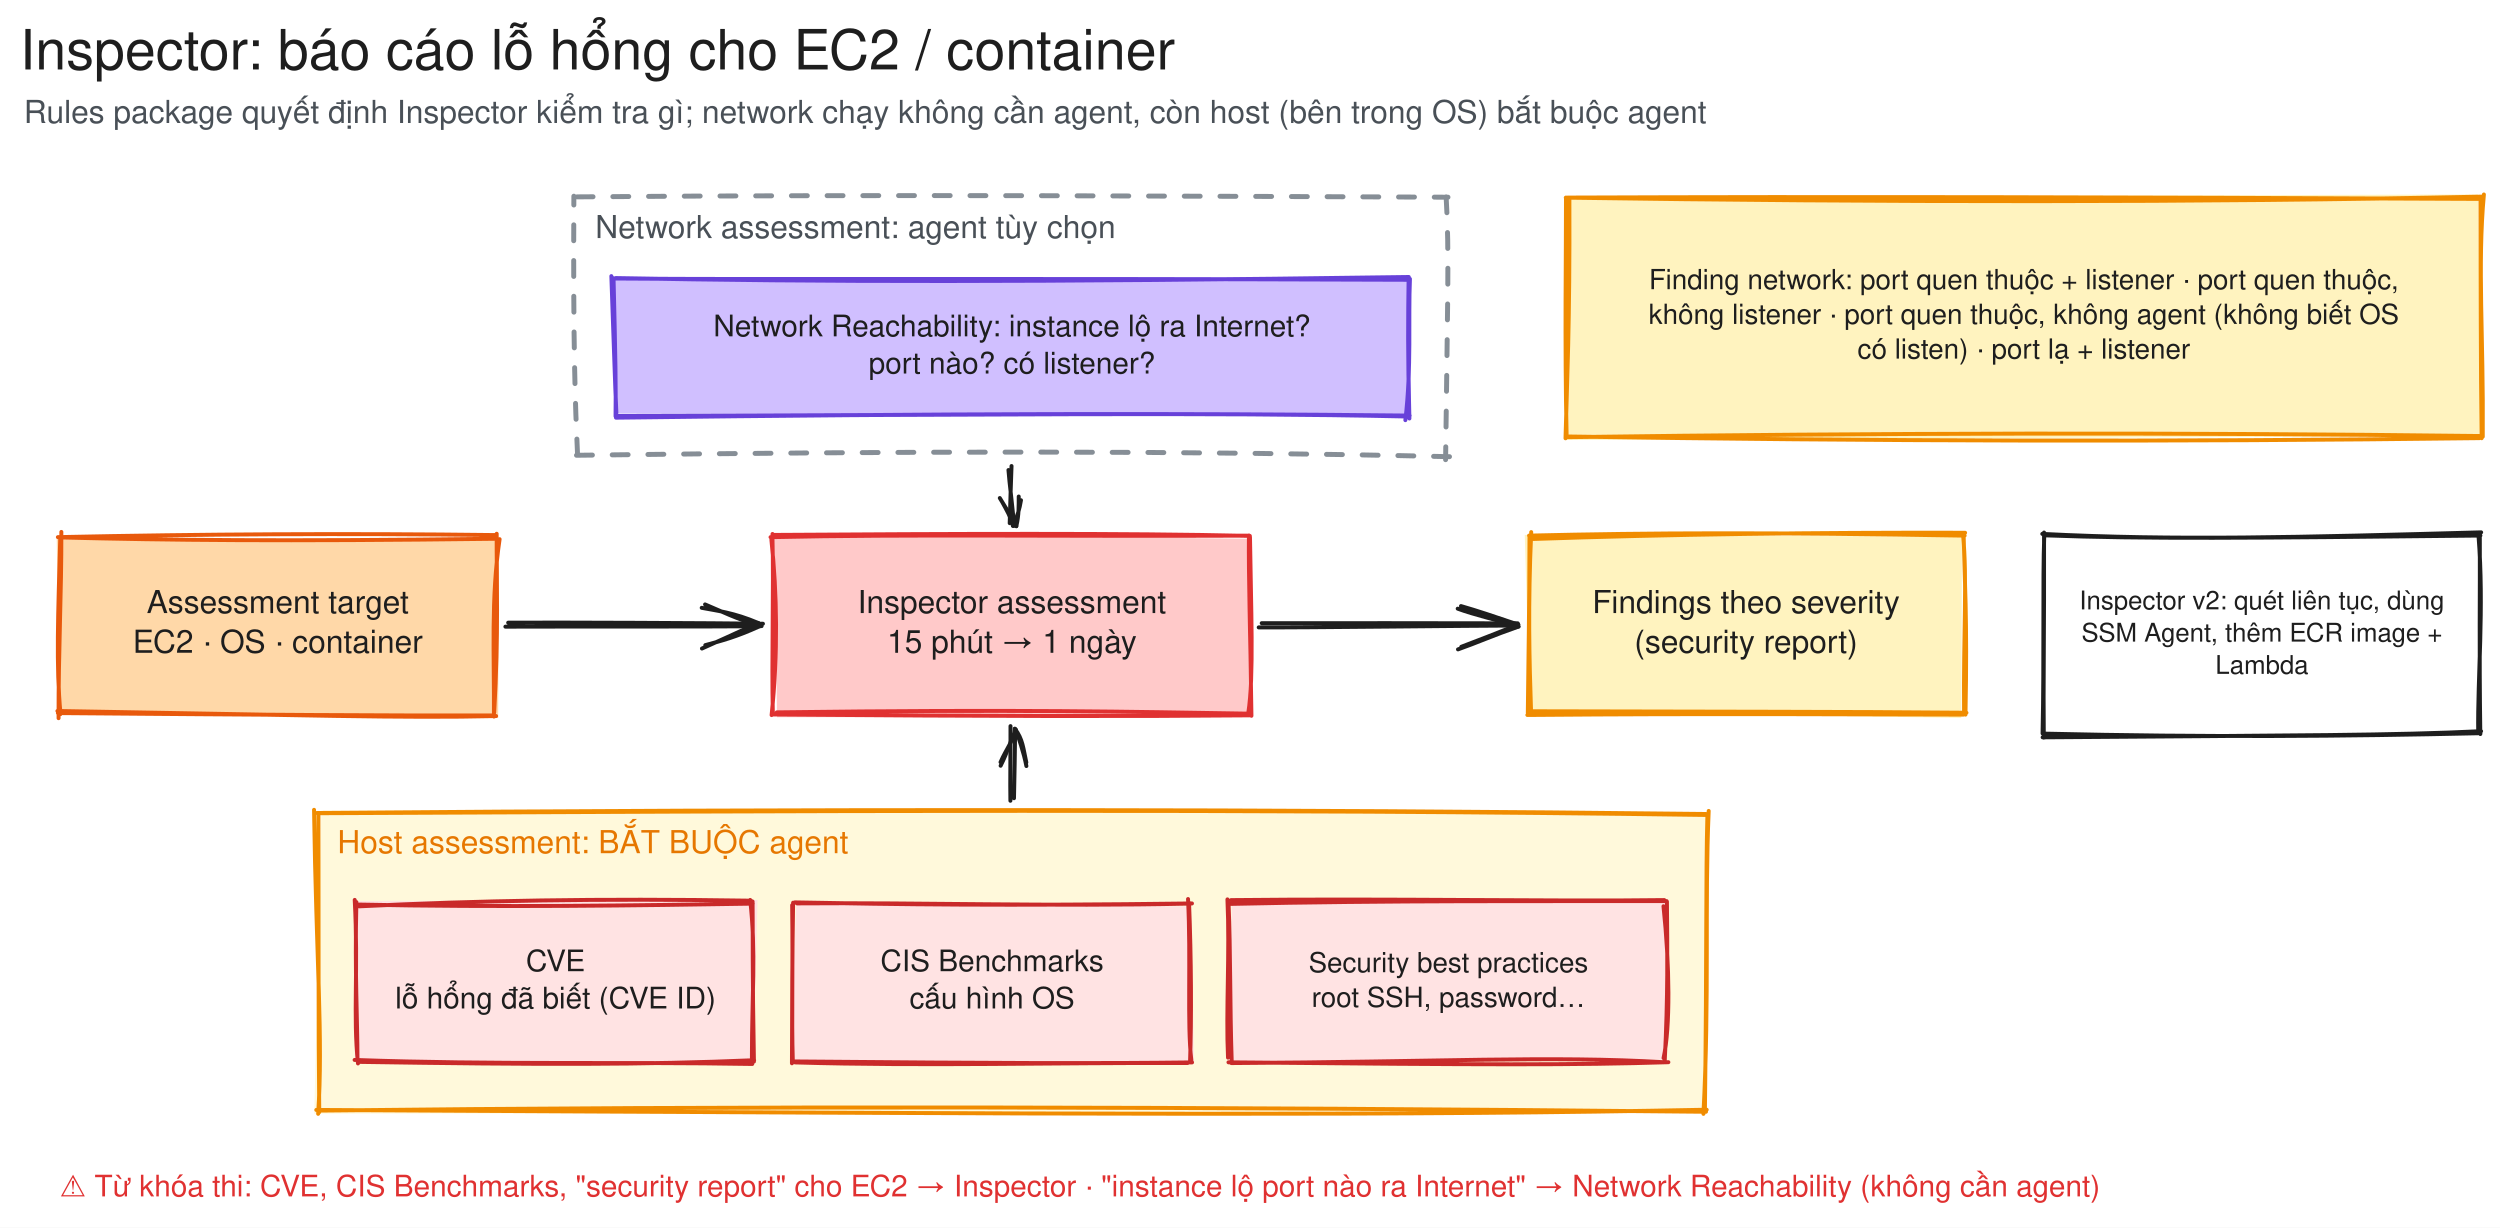
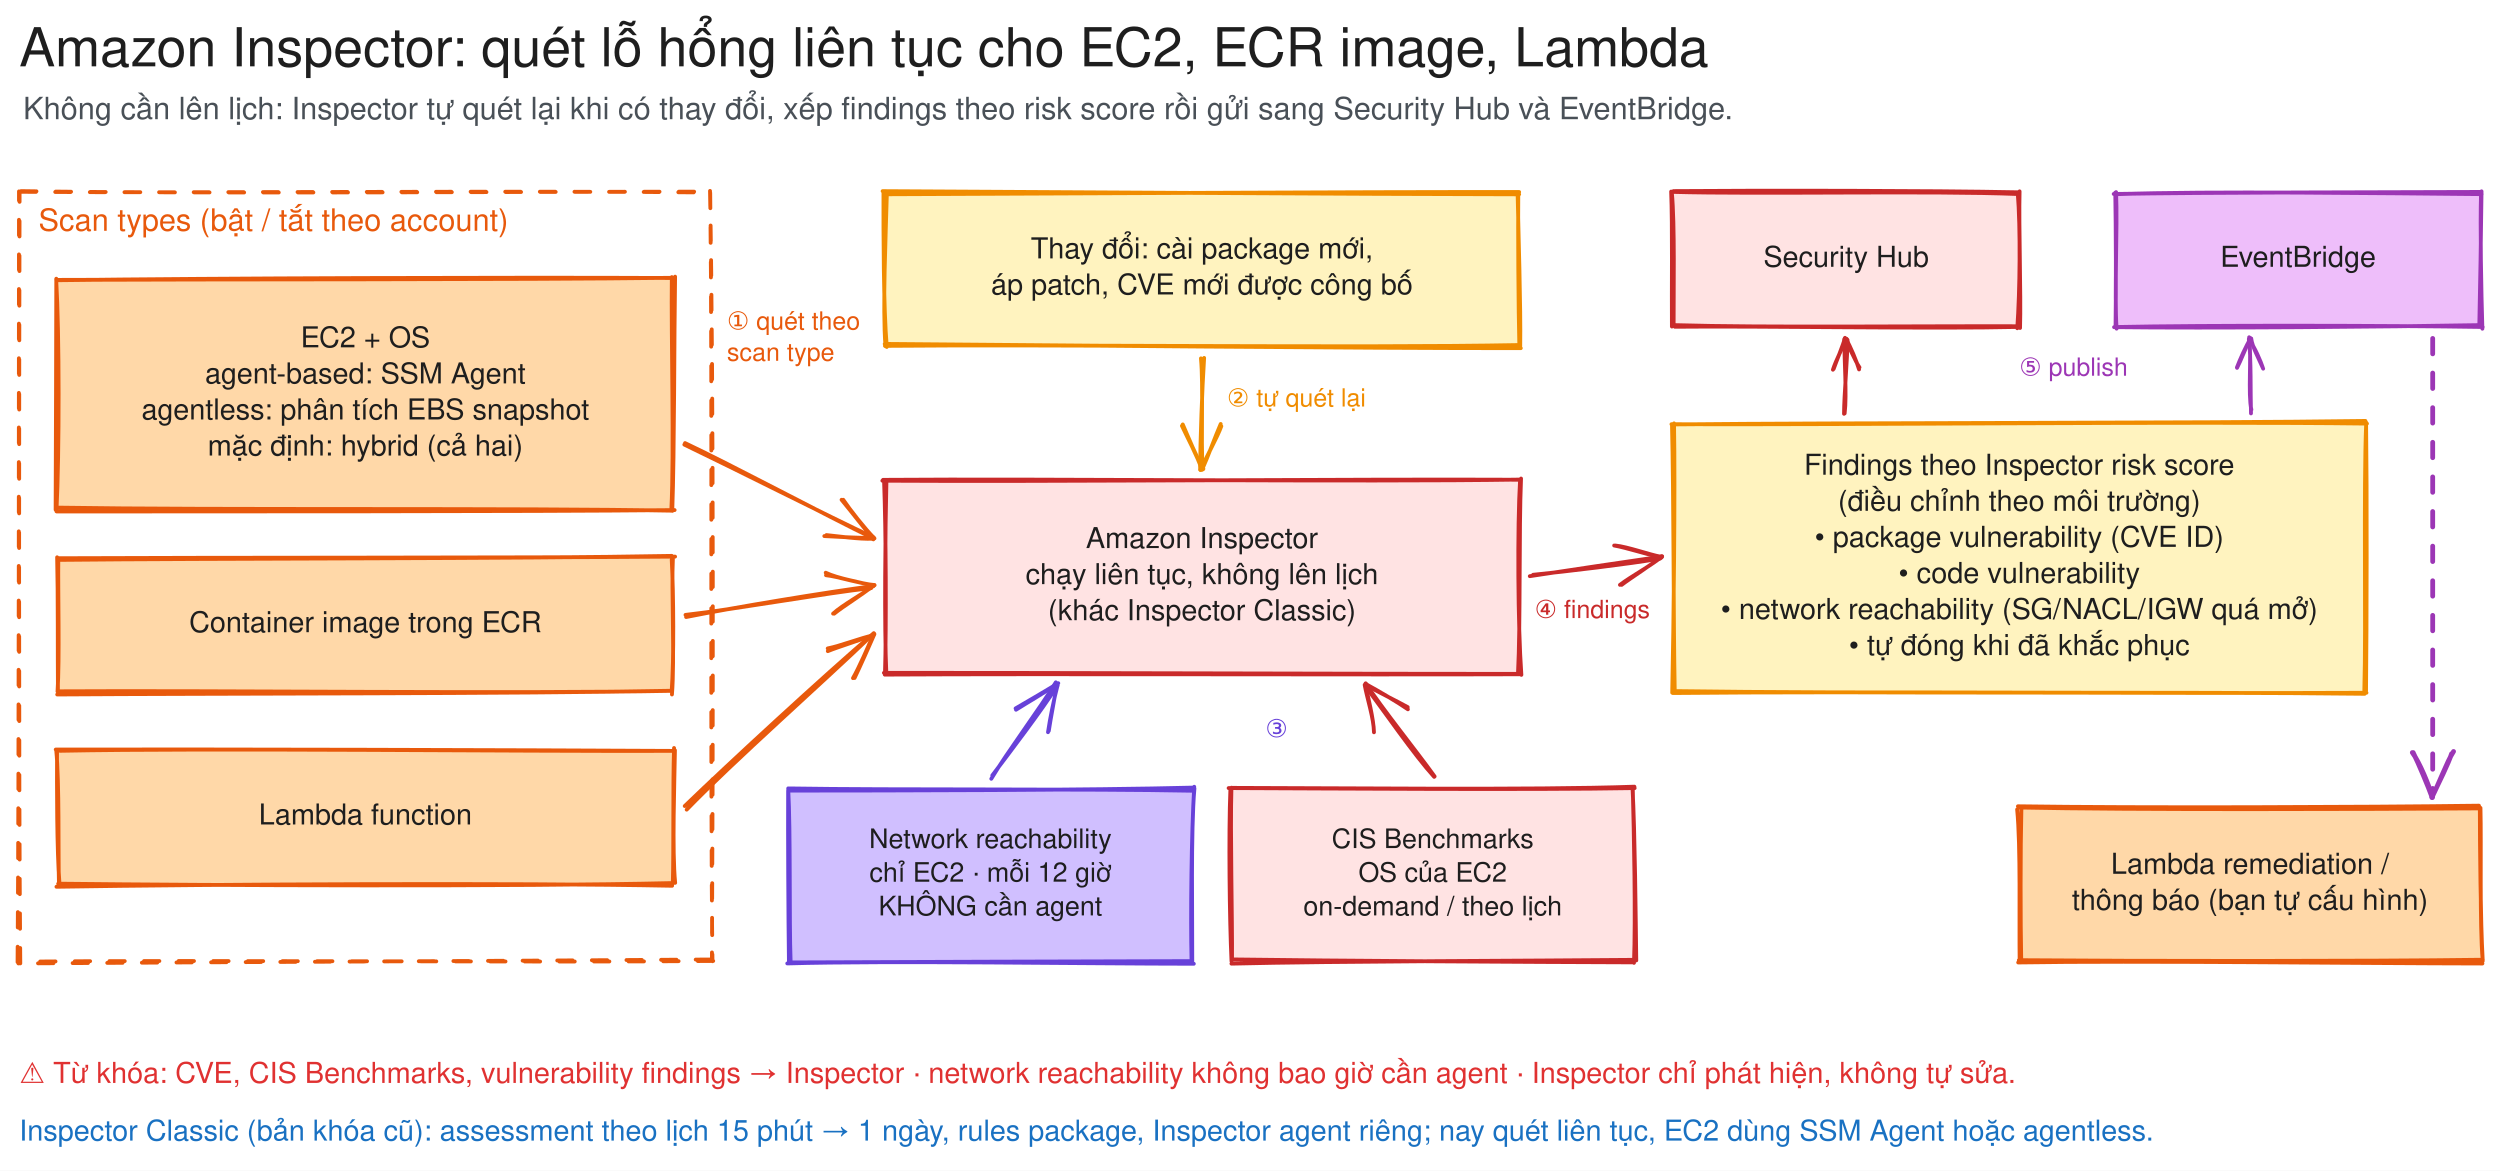
- <svg xmlns="http://www.w3.org/2000/svg" version="1.1" viewBox="0 0 1260 618.75" width="1260" height="618.75">
+ <svg xmlns="http://www.w3.org/2000/svg" version="1.1" viewBox="0 0 1300 608.75" width="1300" height="608.75">
  <defs>
    <style>
      @font-face {
        font-family: "Virgil";
        src: url("https://excalidraw.com/Virgil.woff2");
      }
      @font-face {
        font-family: "Cascadia";
        src: url("https://excalidraw.com/Cascadia.woff2");
      }
    </style>
  </defs>
-   <rect x="0" y="0" width="1260" height="618.75" fill="#ffffff" />
-   <g transform="translate(10 10) rotate(0 305.06 17.5)">
-     <text x="0" y="25" font-family="Helvetica, Segoe UI Emoji" font-size="28px" fill="#1e1e1e" text-anchor="start" style="white-space: pre;" direction="ltr">Inspector: báo cáo lỗ hổng cho EC2 / container</text>
-   </g>
-   <g transform="translate(12 48) rotate(0 443.04 10)">
-     <text x="0" y="14" font-family="Helvetica, Segoe UI Emoji" font-size="16px" fill="#495057" text-anchor="start" style="white-space: pre;" direction="ltr">Rules package quyết định Inspector kiểm tra gì; network chạy không cần agent, còn host (bên trong OS) bắt buộc agent</text>
-   </g>
-   <g stroke-linecap="round" transform="translate(290 100) rotate(0 220 65)">
-     <path d="M0.88 -0.78 C161.93 -2.12, 323.59 -1.04, 439.77 -0.61 M438.85 -0.78 C440.52 26.84, 439.48 55.42, 438.58 131.67 M440.54 130.17 C304.76 127.05, 169.83 127.36, 0.04 129.46 M1.09 129.29 C-0.09 104.17, -1.19 74.47, -0.77 -1.11" stroke="#868e96" stroke-width="2.5" fill="none" stroke-dasharray="8 10" />
-   </g>
-   <g transform="translate(300 106) rotate(0 140.32 10)">
-     <text x="0" y="14" font-family="Helvetica, Segoe UI Emoji" font-size="16px" fill="#495057" text-anchor="start" style="white-space: pre;" direction="ltr">Network assessment: agent tùy chọn</text>
-   </g>
-   <g stroke-linecap="round" transform="translate(160 410) rotate(0 350 75)">
-     <path d="M1.95 -1.47 L701.28 0.22 L698.35 150.64 L-1.61 151.29" stroke="none" stroke-width="0" fill="#fff9db" />
-     <path d="M-0.01 -0.13 C237.95 -1.27, 474.32 -2.49, 699.86 0.74 M-0.29 -0.25 C247.47 -2.39, 495.04 -2.17, 699.74 0.25 M701.18 -1.29 C699.12 45.36, 701.57 93.11, 698.53 151.39 M700.54 0.46 C699.65 33.93, 700.3 68.03, 699.27 150.03 M700.17 149.3 C550.6 152.29, 400.29 151.73, -0.59 149.41 M699.82 150.33 C451.2 147.74, 202.19 147.37, 0.09 149.75 M0.35 151.37 C2.88 113.08, -0.61 74.45, -1.72 -1.85 M0.9 150.54 C0.48 106.2, 0.56 63.52, 0.5 0.21" stroke="#f08c00" stroke-width="2" fill="none" />
-   </g>
-   <g transform="translate(170 416) rotate(0 131.2 10)">
-     <text x="0" y="14" font-family="Helvetica, Segoe UI Emoji" font-size="16px" fill="#e67700" text-anchor="start" style="white-space: pre;" direction="ltr">Host assessment: BẮT BUỘC agent</text>
-   </g>
-   <g stroke-linecap="round" transform="translate(310 140) rotate(0 200 35)">
-     <path d="M-0.03 0.23 L400.65 -0.53 L401.07 69.58 L0.51 68.26" stroke="none" stroke-width="0" fill="#d0bfff" />
-     <path d="M-0.8 0.37 C82.49 1.03, 164.79 0.13, 400.34 1.02 M0.36 0.14 C104.66 2.13, 207.96 2.31, 400.02 -0.4 M400.61 0.57 C399.73 20.62, 401.44 45.34, 398.3 71.76 M399.94 0.23 C399.69 19.4, 399.43 38.38, 400.34 70.92 M399.97 69.93 C295.02 67.62, 188.53 69.26, 0.76 69.6 M400.48 69.45 C284.15 68.21, 168.48 68.35, 0.45 70.51 M0.65 68.06 C-0.11 52.34, -0.57 34.01, -1.88 -0.84 M0.24 69.79 C0.44 55.86, 0.24 41.72, -0.77 0.2" stroke="#6741d9" stroke-width="2" fill="none" />
-   </g>
-   <g transform="translate(344.55 156.25) rotate(0 165.45 18.75)">
-     <text x="165.45" y="13.25" font-family="Helvetica, Segoe UI Emoji" font-size="15px" fill="#1e1e1e" text-anchor="middle" style="white-space: pre;" direction="ltr">Network Reachability: instance lộ ra Internet?</text>
-     <text x="165.45" y="32" font-family="Helvetica, Segoe UI Emoji" font-size="15px" fill="#1e1e1e" text-anchor="middle" style="white-space: pre;" direction="ltr">port nào? có listener?</text>
-   </g>
-   <g stroke-linecap="round" transform="translate(30 270) rotate(0 110 45)">
-     <path d="M-1.4 1.72 L221.42 1.7 L221.08 91.85 L-0.21 90.1" stroke="none" stroke-width="0" fill="#ffd8a8" />
-     <path d="M0.94 0.89 C55.87 2.23, 110.08 2.91, 219.74 1.54 M-0.83 0.72 C71.87 -0.83, 145.36 -1.25, 219.7 -0.32 M221.8 1.74 C217.39 31.54, 219.14 60.47, 218.94 91.16 M220.33 -0.99 C220.22 23.22, 221.34 48.27, 219.08 89.07 M220.04 90.89 C173.33 92.02, 123.45 90.41, -1.06 88.33 M219.38 90.6 C162.39 90.71, 105.98 90.28, -0.81 89.39 M-0.48 91.96 C-0.57 58.12, 1.01 28.45, 0.92 -1.91 M0.51 89.9 C-1.8 65.42, -0.7 40.16, 0.38 0.64" stroke="#e8590c" stroke-width="2" fill="none" />
-   </g>
-   <g transform="translate(60.64 295) rotate(0 79.36 20)">
-     <text x="79.36" y="14" font-family="Helvetica, Segoe UI Emoji" font-size="16px" fill="#1e1e1e" text-anchor="middle" style="white-space: pre;" direction="ltr">Assessment target</text>
-     <text x="79.36" y="34" font-family="Helvetica, Segoe UI Emoji" font-size="16px" fill="#1e1e1e" text-anchor="middle" style="white-space: pre;" direction="ltr">EC2 · OS · container</text>
-   </g>
-   <g stroke-linecap="round" transform="translate(390 270) rotate(0 120 45)">
-     <path d="M0.44 -0.93 L238.94 1.51 L239.48 91.15 L1.62 91.52" stroke="none" stroke-width="0" fill="#ffc9c9" />
-     <path d="M-1.65 0.73 C69.08 -0.84, 141.62 0.39, 238.76 -0.03 M0.29 -0.4 C89.14 -0.98, 177.7 -1.39, 239.92 0.09 M239.99 0.64 C240.46 35.82, 242.02 71.1, 239.13 89.41 M239.45 -0.13 C239.26 21.29, 240.08 44.3, 240.72 90.76 M239.29 89.68 C180.1 88.74, 123.8 87.45, 1.5 89.03 M239.75 90.53 C177.34 91.12, 112.89 91, -0.5 90.1 M-1.11 90.41 C2.13 59.28, 1.65 29.19, -1.22 1.99 M-0.49 90.04 C-1.15 60.66, -0.01 29.85, -0.65 -0.87" stroke="#e03131" stroke-width="2" fill="none" />
-   </g>
-   <g transform="translate(426.48 295) rotate(0 83.52 20)">
-     <text x="83.52" y="14" font-family="Helvetica, Segoe UI Emoji" font-size="16px" fill="#1e1e1e" text-anchor="middle" style="white-space: pre;" direction="ltr">Inspector assessment</text>
-     <text x="83.52" y="34" font-family="Helvetica, Segoe UI Emoji" font-size="16px" fill="#1e1e1e" text-anchor="middle" style="white-space: pre;" direction="ltr">15 phút → 1 ngày</text>
-   </g>
-   <g stroke-linecap="round" transform="translate(770 270) rotate(0 110 45)">
-     <path d="M-1.52 -0.38 L218.86 0.41 L218.48 91.85 L1.04 88.4" stroke="none" stroke-width="0" fill="#fff3bf" />
-     <path d="M1.31 1.69 C72.57 -0.78, 144.28 -1.66, 220.41 -1.49 M0.64 -0.05 C62.23 -1.5, 123.21 -1.73, 220.16 -0.04 M219.36 -0.87 C221.56 22.98, 219.52 47.68, 219.89 89.43 M219.66 -0.57 C220.1 21.16, 221.59 40.91, 220.6 90.17 M221.09 89.22 C159.09 88.63, 98.87 88.76, 1.51 88.47 M219.53 90.17 C159.15 90.1, 97.54 89.51, -0.21 90.35 M1.67 89.19 C0.76 62.35, 0.06 35.16, 1.73 -1.82 M0.02 89.28 C0.26 63.79, 0.83 37.61, 0.87 0.38" stroke="#f08c00" stroke-width="2" fill="none" />
-   </g>
-   <g transform="translate(795.36 295) rotate(0 84.64 20)">
-     <text x="84.64" y="14" font-family="Helvetica, Segoe UI Emoji" font-size="16px" fill="#1e1e1e" text-anchor="middle" style="white-space: pre;" direction="ltr">Findings theo severity</text>
-     <text x="84.64" y="34" font-family="Helvetica, Segoe UI Emoji" font-size="16px" fill="#1e1e1e" text-anchor="middle" style="white-space: pre;" direction="ltr">(security report)</text>
-   </g>
-   <g stroke-linecap="round" transform="translate(180 455) rotate(0 100 40)">
-     <path d="M-0.84 -0.89 L201.79 -1.41 L199.71 80.32 L-1.25 79.97" stroke="none" stroke-width="0" fill="#ffe3e3" />
-     <path d="M0.99 1.79 C60.71 -1.1, 120.14 -2.26, 198.5 -1.06 M-0.31 0.88 C71.79 2.4, 143.21 1.32, 199.39 0.43 M198.09 -1.43 C201.09 24.59, 198.95 47.28, 198.96 78.09 M199.3 -0.65 C199.49 16.68, 199.13 33.55, 199.98 80.04 M199.14 81.24 C134.59 80.1, 69.21 81.73, -1.28 79.21 M200.08 79.35 C145.55 81.67, 92.09 81.62, 0.48 80.18 M0.42 80.98 C-2.12 56.61, 0.65 33.77, -1.22 -1.45 M0.16 79.04 C0.15 58.42, -1.22 36.85, -0.39 -0.35" stroke="#c92a2a" stroke-width="2" fill="none" />
-   </g>
-   <g transform="translate(199.3 476.25) rotate(0 80.7 18.75)">
-     <text x="80.7" y="13.25" font-family="Helvetica, Segoe UI Emoji" font-size="15px" fill="#1e1e1e" text-anchor="middle" style="white-space: pre;" direction="ltr">CVE</text>
-     <text x="80.7" y="32" font-family="Helvetica, Segoe UI Emoji" font-size="15px" fill="#1e1e1e" text-anchor="middle" style="white-space: pre;" direction="ltr">lỗ hổng đã biết (CVE ID)</text>
-   </g>
-   <g stroke-linecap="round" transform="translate(400 455) rotate(0 100 40)">
-     <path d="M1.29 1.03 L200.25 1.79 L201.82 80.1 L-1.82 79.66" stroke="none" stroke-width="0" fill="#ffe3e3" />
-     <path d="M1.67 0.31 C65.11 -0.2, 129.72 1.96, 198.99 0.42 M0.6 -0.2 C52.58 0.81, 105.21 1.59, 200.75 0.34 M198.77 -1.89 C200.3 28.44, 198.24 60.9, 200.44 79.43 M199.28 -0.04 C200.39 28.79, 200.56 57.72, 199.78 80.47 M198.59 80.75 C131.98 80.51, 66.13 82.4, 0.75 80.46 M200.8 80.45 C154.11 81.04, 107.4 80.92, -0.24 79.96 M-0.43 79.54 C-1.11 57.39, -0.3 34.9, -0.75 1.2 M-0.86 80.9 C-0.8 52.54, -0.67 23.95, -0.27 -0.05" stroke="#c92a2a" stroke-width="2" fill="none" />
-   </g>
-   <g transform="translate(443.075 476.25) rotate(0 56.925 18.75)">
-     <text x="56.925" y="13.25" font-family="Helvetica, Segoe UI Emoji" font-size="15px" fill="#1e1e1e" text-anchor="middle" style="white-space: pre;" direction="ltr">CIS Benchmarks</text>
-     <text x="56.925" y="32" font-family="Helvetica, Segoe UI Emoji" font-size="15px" fill="#1e1e1e" text-anchor="middle" style="white-space: pre;" direction="ltr">cấu hình OS</text>
-   </g>
-   <g stroke-linecap="round" transform="translate(620 455) rotate(0 110 40)">
-     <path d="M0.92 -1.95 L219.22 -0.27 L219.42 79.1 L-0.68 80.49" stroke="none" stroke-width="0" fill="#ffe3e3" />
-     <path d="M0.44 -1.34 C80.77 -2.25, 162.83 -0.58, 218.81 -1.36 M-0.56 0.58 C80.1 -1.26, 159.9 -0.76, 219.99 -0.84 M218.4 1.75 C221.53 31.38, 221.85 62.82, 218.43 78.27 M220.13 -0.56 C220.34 24.17, 220.7 46.91, 219.03 79.45 M219.58 80.41 C161.41 76.96, 105.66 80.24, 0.61 80.79 M220.86 80.35 C174.37 81.82, 129.5 81.67, -0.85 80.41 M-1.08 78.04 C-2.19 54.35, -0.11 25.08, -1.37 -1.71 M0.79 80.33 C-0.17 51.61, 0.22 24.61, -0.81 0.18" stroke="#c92a2a" stroke-width="2" fill="none" />
-   </g>
-   <g transform="translate(650.62 477.5) rotate(0 79.38 17.5)">
-     <text x="79.38" y="12.5" font-family="Helvetica, Segoe UI Emoji" font-size="14px" fill="#1e1e1e" text-anchor="middle" style="white-space: pre;" direction="ltr">Security best practices</text>
-     <text x="79.38" y="30" font-family="Helvetica, Segoe UI Emoji" font-size="14px" fill="#1e1e1e" text-anchor="middle" style="white-space: pre;" direction="ltr">root SSH, password…</text>
-   </g>
-   <g stroke-linecap="round" transform="translate(790 100) rotate(0 230 60)">
-     <path d="M0.22 -0.55 L458.9 -2 L460.61 119.67 L-0.9 121.76" stroke="none" stroke-width="0" fill="#fff3bf" />
-     <path d="M-0.85 -0.39 C159.24 1.99, 319.65 2.13, 460.79 -0.9 M0.13 -0.42 C136.06 -0.96, 271.9 -0.65, 460.21 0.25 M461.88 -1.98 C458.57 34.21, 461.72 68.98, 461.31 120.08 M460.16 -0.26 C460.31 40.48, 460.2 83.66, 460.76 120.86 M459.66 120.82 C305.7 122.78, 151.88 122.36, 0.79 120 M460.17 119.76 C307.82 117.89, 155.21 118.19, -0.37 120.34 M-0.98 120.9 C-0.28 92.42, 1.24 64.66, 0.97 -0.03 M-0.43 119.45 C-1.45 72.58, -0.68 25.19, -0.74 -0.43" stroke="#f08c00" stroke-width="2" fill="none" />
-   </g>
-   <g transform="translate(814.13 133.75) rotate(0 205.87 26.25)">
-     <text x="205.87" y="12" font-family="Helvetica, Segoe UI Emoji" font-size="14px" fill="#1e1e1e" text-anchor="middle" style="white-space: pre;" direction="ltr">Finding network: port quen thuộc + listener · port quen thuộc,</text>
-     <text x="205.87" y="29.5" font-family="Helvetica, Segoe UI Emoji" font-size="14px" fill="#1e1e1e" text-anchor="middle" style="white-space: pre;" direction="ltr">không listener · port quen thuộc, không agent (không biết OS</text>
-     <text x="205.87" y="47" font-family="Helvetica, Segoe UI Emoji" font-size="14px" fill="#1e1e1e" text-anchor="middle" style="white-space: pre;" direction="ltr">có listen) · port lạ + listener</text>
-   </g>
-   <g stroke-linecap="round" transform="translate(1030 270) rotate(0 110 50)">
-     <path d="M-1.99 0.79 L218.06 1.36 L220.95 101.8 L-1.38 101.2" stroke="none" stroke-width="0" fill="#ffffff" />
-     <path d="M-0.69 -0.92 C65.86 2.5, 129.32 0.8, 220.5 -1.7 M0.86 -0.18 C51.01 1.7, 102.85 1.18, 220.12 -0.08 M219.16 -0.12 C222.07 36.47, 218.62 71.63, 219.02 99.52 M219.83 0.92 C219.97 28.76, 219.46 56.52, 220.08 99.96 M220.47 98.52 C176.09 100.65, 132.32 100.6, -0.51 101.62 M220.14 99.53 C151.74 101.06, 83.42 101.69, -0.17 99.74 M0.07 101.77 C-0.25 74.94, 0.35 49.85, 0.2 -1.6 M-0.54 99.68 C0.27 61.75, -0.51 21.64, 0.28 0.66" stroke="#1e1e1e" stroke-width="2" fill="none" />
-   </g>
-   <g transform="translate(1041.2 295.625) rotate(0 98.8 24.375)">
-     <text x="98.8" y="11.5" font-family="Helvetica, Segoe UI Emoji" font-size="13px" fill="#1e1e1e" text-anchor="middle" style="white-space: pre;" direction="ltr">Inspector v2: quét liên tục, dùng</text>
-     <text x="98.8" y="27.75" font-family="Helvetica, Segoe UI Emoji" font-size="13px" fill="#1e1e1e" text-anchor="middle" style="white-space: pre;" direction="ltr">SSM Agent, thêm ECR image +</text>
-     <text x="98.8" y="44" font-family="Helvetica, Segoe UI Emoji" font-size="13px" fill="#1e1e1e" text-anchor="middle" style="white-space: pre;" direction="ltr">Lambda</text>
-   </g>
-   <g stroke-linecap="round">
-     <g transform="translate(256 315) rotate(0 64 0)">
-       <path d="M0.12 -1.17 C21.68 -1.37, 107.21 -0.95, 128.52 -0.64 M-1.28 0.84 C20.24 0.72, 106.43 0.92, 127.85 0.56" stroke="#1e1e1e" stroke-width="2" fill="none" />
-     </g>
-     <g transform="translate(256 315) rotate(0 64 0)">
-       <path d="M97.78 11.86 C105.11 8.55, 113.77 4.73, 126.14 -1.02 M99.47 10.15 C107.49 7.99, 114.87 6.12, 127.03 0.55" stroke="#1e1e1e" stroke-width="2" fill="none" />
-     </g>
-     <g transform="translate(256 315) rotate(0 64 0)">
-       <path d="M97.66 -8.66 C105.11 -7.22, 113.81 -6.3, 126.14 -1.02 M99.35 -10.37 C107.52 -6.94, 114.93 -3.22, 127.03 0.55" stroke="#1e1e1e" stroke-width="2" fill="none" />
-     </g>
-   </g>
-   <g stroke-linecap="round">
-     <g transform="translate(636 315) rotate(0 64 0)">
-       <path d="M-0.1 -0.92 C21.38 -0.95, 107.42 -0.95, 128.94 -0.84 M-1.61 1.21 C19.79 1.36, 106.75 0.3, 128.48 0.26" stroke="#1e1e1e" stroke-width="2" fill="none" />
-     </g>
-     <g transform="translate(636 315) rotate(0 64 0)">
-       <path d="M98.83 12.29 C107.57 9.24, 117.11 5.03, 129.33 0.8 M100.49 10.98 C108.91 7.74, 116.72 4.82, 129.21 -0.2" stroke="#1e1e1e" stroke-width="2" fill="none" />
-     </g>
-     <g transform="translate(636 315) rotate(0 64 0)">
-       <path d="M98.68 -8.23 C107.35 -5.04, 116.94 -3.01, 129.33 0.8 M100.33 -9.54 C108.64 -7.17, 116.5 -4.48, 129.21 -0.2" stroke="#1e1e1e" stroke-width="2" fill="none" />
-     </g>
-   </g>
-   <g stroke-linecap="round">
-     <g transform="translate(510 236) rotate(0 0 14)">
-       <path d="M-0.19 -1.12 C-0.33 3.39, -1.05 22.7, -1.11 27.67 M-1.74 0.9 C-1.5 5.54, 0.99 24.73, 1.02 29.04" stroke="#1e1e1e" stroke-width="2" fill="none" />
-     </g>
-     <g transform="translate(510 236) rotate(0 0 14)">
-       <path d="M-6.1 15.01 C-3.5 19.22, -0.65 23.79, 2.22 29.2 M-4.96 16.87 C-2.67 21.05, -0.57 24.53, 0.5 28.98" stroke="#1e1e1e" stroke-width="2" fill="none" />
-     </g>
-     <g transform="translate(510 236) rotate(0 0 14)">
-       <path d="M3.44 14.25 C3.4 18.66, 3.61 23.43, 2.22 29.2 M4.58 16.11 C3.82 20.5, 2.86 24.22, 0.5 28.98" stroke="#1e1e1e" stroke-width="2" fill="none" />
-     </g>
-   </g>
-   <g stroke-linecap="round">
-     <g transform="translate(510 404) rotate(0 0 -19)">
-       <path d="M-0.76 -0.42 C-0.96 -6.72, -0.63 -31.97, -0.71 -38.04 M1.05 -1.69 C1.19 -7.77, 1.63 -30.38, 1.64 -36.52" stroke="#1e1e1e" stroke-width="2" fill="none" />
-     </g>
-     <g transform="translate(510 404) rotate(0 0 -19)">
-       <path d="M7.27 -19.71 C5.74 -26.68, 5.48 -31.59, 1.48 -36.71 M7.3 -17.91 C5.99 -24.78, 3.26 -32.51, 2.01 -36.17" stroke="#1e1e1e" stroke-width="2" fill="none" />
-     </g>
-     <g transform="translate(510 404) rotate(0 0 -19)">
-       <path d="M-5.73 -19.86 C-2.8 -26.69, 1.39 -31.55, 1.48 -36.71 M-5.69 -18.06 C-2.16 -24.93, -0.03 -32.6, 2.01 -36.17" stroke="#1e1e1e" stroke-width="2" fill="none" />
-     </g>
-   </g>
-   <g transform="translate(30 590) rotate(0 542.175 9.375)">
-     <text x="0" y="13" font-family="Helvetica, Segoe UI Emoji" font-size="15px" fill="#e03131" text-anchor="start" style="white-space: pre;" direction="ltr">⚠ Từ khóa thi: CVE, CIS Benchmarks, "security report" cho EC2 → Inspector · "instance lộ port nào ra Internet" → Network Reachability (không cần agent)</text>
+   <rect x="0" y="0" width="1300" height="608.75" fill="#ffffff" />
+   <g transform="translate(10 10) rotate(0 489.72 17.5)">
+     <text x="0" y="24.5" font-family="Helvetica, Segoe UI Emoji" font-size="28px" fill="#1e1e1e" text-anchor="start" style="white-space: pre;" direction="ltr">Amazon Inspector: quét lỗ hổng liên tục cho EC2, ECR image, Lambda</text>
+   </g>
+   <g transform="translate(12 48) rotate(0 546.96 10.0)">
+     <text x="0" y="14.0" font-family="Helvetica, Segoe UI Emoji" font-size="16px" fill="#495057" text-anchor="start" style="white-space: pre;" direction="ltr">Không cần lên lịch: Inspector tự quét lại khi có thay đổi, xếp findings theo risk score rồi gửi sang Security Hub và EventBridge.</text>
+   </g>
+   <g stroke-linecap="round" transform="translate(10 100) rotate(0 180.0 200.0)">
+     <path d="M0.72 -0.26 C89.93 0.52, 269.26 -1.02, 359.61 0.11 M0.96 -0.63 C90.88 0.87, 268.88 -0.39, 360.73 -0.34 M359.21 -0.73 C361.17 99.63, 360.76 299.6, 360.2 398.92 M359.31 0.27 C360.6 101.16, 359.16 299.35, 360.49 399.84 M360.87 399.7 C270.51 400.62, 91.03 399.09, 1.01 400.06 M359.76 398.93 C269.84 399.66, 89.1 400.33, -0.42 400.99 M0.55 400.96 C-0.36 299.64, -0.06 100.73, 0.19 0.62 M-0.87 400.29 C-0.09 299.61, -0.24 100.56, -0.13 -0.48" stroke="#e8590c" stroke-width="2" fill="none" stroke-dasharray="8 10" />
+   </g>
+   <g transform="translate(20 106) rotate(0 148.4 10.0)">
+     <text x="0" y="14.0" font-family="Helvetica, Segoe UI Emoji" font-size="16px" fill="#e8590c" text-anchor="start" style="white-space: pre;" direction="ltr">Scan types (bật / tắt theo account)</text>
+   </g>
+   <g stroke-linecap="round" transform="translate(30 145) rotate(0 160.0 60.0)">
+     <path d="M0 0 L320 0 L320 120 L0 120" stroke="none" stroke-width="0" fill="#ffd8a8" />
+     <path d="M-0.02 0.72 C80.68 -0.38, 239.0 -0.84, 319.12 -0.44 M-0.53 0.55 C79.22 0.14, 239.7 0.51, 319.06 -0.54 M321.05 -1.14 C320.54 29.53, 320.71 89.58, 319.58 120.65 M319.34 -0.91 C318.93 30.99, 320.64 89.25, 319.09 120.13 M319.77 120.56 C241.05 119.03, 79.62 120.3, 0.52 118.97 M320.8 120.24 C241.08 121.08, 80.68 120.88, -0.48 120.98 M-1.08 120.07 C-0.99 89.16, -0.73 30.04, -0.73 -0.07 M-0.64 120.92 C0.89 89.93, 0.88 28.99, -0.78 0.16" stroke="#e8590c" stroke-width="2" fill="none" />
+   </g>
+   <g transform="translate(58.82 167.5) rotate(0 131.18 37.5)">
+     <text x="131.18" y="13.12" font-family="Helvetica, Segoe UI Emoji" font-size="15px" fill="#1e1e1e" text-anchor="middle" style="white-space: pre;" direction="ltr">EC2 + OS</text>
+     <text x="131.18" y="31.88" font-family="Helvetica, Segoe UI Emoji" font-size="15px" fill="#1e1e1e" text-anchor="middle" style="white-space: pre;" direction="ltr">agent-based: SSM Agent</text>
+     <text x="131.18" y="50.62" font-family="Helvetica, Segoe UI Emoji" font-size="15px" fill="#1e1e1e" text-anchor="middle" style="white-space: pre;" direction="ltr">agentless: phân tích EBS snapshot</text>
+     <text x="131.18" y="69.38" font-family="Helvetica, Segoe UI Emoji" font-size="15px" fill="#1e1e1e" text-anchor="middle" style="white-space: pre;" direction="ltr">mặc định: hybrid (cả hai)</text>
+   </g>
+   <g stroke-linecap="round" transform="translate(30 290) rotate(0 160.0 35.0)">
+     <path d="M0 0 L320 0 L320 70 L0 70" stroke="none" stroke-width="0" fill="#ffd8a8" />
+     <path d="M-0.23 1.16 C79.18 0.28, 240.37 0.6, 319.36 -0.95 M0.11 0.27 C79.3 -0.13, 239.6 0.14, 321.04 -0.56 M319.29 1.04 C320.29 18.17, 320.47 53.53, 319.26 69.46 M319.9 0.5 C319.09 16.55, 320.9 53.07, 319.41 71.13 M319.22 69.23 C240.83 70.84, 80.41 68.93, -0.11 69.48 M319.56 69.18 C239.56 70.83, 81.12 70.54, -0.25 71.14 M0.12 69.27 C-0.03 51.47, 0.19 18.16, -0.29 -0.21 M-0.09 69.6 C1.07 52.91, 0.09 17.71, 0.32 1.02" stroke="#e8590c" stroke-width="2" fill="none" />
+   </g>
+   <g transform="translate(90.62 315.62) rotate(0 99.38 9.38)">
+     <text x="99.38" y="13.12" font-family="Helvetica, Segoe UI Emoji" font-size="15px" fill="#1e1e1e" text-anchor="middle" style="white-space: pre;" direction="ltr">Container image trong ECR</text>
+   </g>
+   <g stroke-linecap="round" transform="translate(30 390) rotate(0 160.0 35.0)">
+     <path d="M0 0 L320 0 L320 70 L0 70" stroke="none" stroke-width="0" fill="#ffd8a8" />
+     <path d="M-1.02 -0.24 C79.26 -0.46, 240.84 0.04, 319.96 0.47 M1.18 0.42 C80.19 -1.19, 239.45 0.77, 319.75 0.47 M320.97 0.14 C320.72 16.47, 319.46 52.58, 321.09 69.08 M320.5 -1.04 C319.84 18.69, 320.38 52.15, 319.85 69.47 M319.5 70.6 C238.8 68.98, 80.98 69.78, -0.64 71.12 M319.19 69.2 C239.6 71.08, 81.04 70.43, 0.25 69.51 M0.65 69.72 C0.23 53.59, 0.9 16.8, -0.78 -0.16 M0.93 69.47 C-0.45 52.75, -0.42 18.18, -0.34 0.79" stroke="#e8590c" stroke-width="2" fill="none" />
+   </g>
+   <g transform="translate(130.38 415.62) rotate(0 59.62 9.38)">
+     <text x="59.62" y="13.12" font-family="Helvetica, Segoe UI Emoji" font-size="15px" fill="#1e1e1e" text-anchor="middle" style="white-space: pre;" direction="ltr">Lambda function</text>
+   </g>
+   <g stroke-linecap="round" transform="translate(460 100) rotate(0 165.0 40.0)">
+     <path d="M0 0 L330 0 L330 80 L0 80" stroke="none" stroke-width="0" fill="#fff3bf" />
+     <path d="M1.14 1.02 C83.61 0.73, 247.6 -0.29, 329.96 -0.15 M-1.04 -0.61 C81.42 -0.2, 246.32 0.95, 329.96 1.05 M329.16 0.88 C329.55 20.76, 330.85 59.42, 330.52 80.41 M329.52 -0.04 C329.29 19.35, 329.56 60.57, 330.07 80.97 M330.81 81.05 C247.79 81.11, 83.34 79.51, 0.04 78.83 M329.57 79.42 C248.11 81.02, 81.51 79.0, 0.16 79.86 M1.12 80.43 C-0.6 60.06, -0.65 20.82, -0.6 0.04 M0.45 80.06 C-1.14 60.36, 0.68 20.41, 1.16 0.95" stroke="#f08c00" stroke-width="2" fill="none" />
+   </g>
+   <g transform="translate(505.75 121.25) rotate(0 119.25 18.75)">
+     <text x="119.25" y="13.12" font-family="Helvetica, Segoe UI Emoji" font-size="15px" fill="#1e1e1e" text-anchor="middle" style="white-space: pre;" direction="ltr">Thay đổi: cài package mới,</text>
+     <text x="119.25" y="31.88" font-family="Helvetica, Segoe UI Emoji" font-size="15px" fill="#1e1e1e" text-anchor="middle" style="white-space: pre;" direction="ltr">áp patch, CVE mới được công bố</text>
+   </g>
+   <g stroke-linecap="round" transform="translate(460 250) rotate(0 165.0 50.0)">
+     <path d="M0 0 L330 0 L330 100 L0 100" stroke="none" stroke-width="0" fill="#ffe3e3" />
+     <path d="M-0.81 -0.48 C82.04 -1.18, 246.57 0.73, 330.25 -0.62 M-1.17 -0.03 C83.46 0.56, 247.44 -0.99, 330.01 -0.54 M330.44 -0.63 C328.98 24.1, 329.28 75.29, 331.11 100.93 M330.94 -1.16 C329.8 25.85, 330.71 74.22, 329.34 100.5 M331.06 100.62 C247.54 100.95, 82.91 100.28, 0.08 100.8 M330.27 100.42 C247.87 100.44, 82.74 99.82, -0.36 99.87 M0.17 100.83 C0.96 75.16, 0.68 25.6, -0.28 0.26 M0.92 100.81 C-0.25 75.91, 0.37 24.13, 0.95 0.03" stroke="#c92a2a" stroke-width="2" fill="none" />
+   </g>
+   <g transform="translate(509.73 271.88) rotate(0 115.28 28.12)">
+     <text x="115.28" y="13.12" font-family="Helvetica, Segoe UI Emoji" font-size="15px" fill="#1e1e1e" text-anchor="middle" style="white-space: pre;" direction="ltr">Amazon Inspector</text>
+     <text x="115.28" y="31.88" font-family="Helvetica, Segoe UI Emoji" font-size="15px" fill="#1e1e1e" text-anchor="middle" style="white-space: pre;" direction="ltr">chạy liên tục, không lên lịch</text>
+     <text x="115.28" y="50.62" font-family="Helvetica, Segoe UI Emoji" font-size="15px" fill="#1e1e1e" text-anchor="middle" style="white-space: pre;" direction="ltr">(khác Inspector Classic)</text>
+   </g>
+   <g stroke-linecap="round" transform="translate(410 410) rotate(0 105.0 45.0)">
+     <path d="M0 0 L210 0 L210 90 L0 90" stroke="none" stroke-width="0" fill="#d0bfff" />
+     <path d="M0.53 -0.02 C53.23 0.87, 157.78 0.1, 209.6 1.18 M0.21 1.12 C53.38 1.11, 158.34 0.92, 210.84 -0.46 M211.1 -0.0 C209.16 22.6, 210.08 67.77, 209.98 90.28 M211.0 -0.89 C209.51 23.27, 209.06 67.61, 209.58 88.89 M209.79 89.77 C158.23 89.82, 52.72 90.31, 0.46 90.46 M210.78 91.16 C156.39 91.14, 52.24 89.45, -0.62 90.99 M0.24 90.06 C-0.07 66.89, -0.3 23.68, -0.17 1.15 M1.12 89.93 C0.32 68.4, 1.15 22.97, -0.13 -0.04" stroke="#6741d9" stroke-width="2" fill="none" />
+   </g>
+   <g transform="translate(440.8 428.75) rotate(0 74.2 26.25)">
+     <text x="74.2" y="12.25" font-family="Helvetica, Segoe UI Emoji" font-size="14px" fill="#1e1e1e" text-anchor="middle" style="white-space: pre;" direction="ltr">Network reachability</text>
+     <text x="74.2" y="29.75" font-family="Helvetica, Segoe UI Emoji" font-size="14px" fill="#1e1e1e" text-anchor="middle" style="white-space: pre;" direction="ltr">chỉ EC2 · mỗi 12 giờ</text>
+     <text x="74.2" y="47.25" font-family="Helvetica, Segoe UI Emoji" font-size="14px" fill="#1e1e1e" text-anchor="middle" style="white-space: pre;" direction="ltr">KHÔNG cần agent</text>
+   </g>
+   <g stroke-linecap="round" transform="translate(640 410) rotate(0 105.0 45.0)">
+     <path d="M0 0 L210 0 L210 90 L0 90" stroke="none" stroke-width="0" fill="#ffe3e3" />
+     <path d="M-1.12 -0.2 C52.6 0.01, 156.61 0.79, 210.02 -0.19 M0.36 -0.31 C52.28 -0.25, 157.75 0.93, 209.9 -0.93 M208.89 -0.78 C210.19 23.16, 210.58 67.95, 210.86 89.43 M209.04 0.31 C209.65 23.04, 210.57 67.32, 209.67 90.69 M210.54 89.11 C157.97 89.64, 53.62 89.77, 0.35 91.1 M209.41 90.43 C158.46 90.26, 53.61 89.65, 0.65 88.9 M0.38 89.81 C-0.62 68.52, -1.17 23.53, -0.19 0.18 M0.65 89.29 C0.84 68.3, -0.35 22.66, 0.35 -0.4" stroke="#c92a2a" stroke-width="2" fill="none" />
+   </g>
+   <g transform="translate(667.09 428.75) rotate(0 77.91 26.25)">
+     <text x="77.91" y="12.25" font-family="Helvetica, Segoe UI Emoji" font-size="14px" fill="#1e1e1e" text-anchor="middle" style="white-space: pre;" direction="ltr">CIS Benchmarks</text>
+     <text x="77.91" y="29.75" font-family="Helvetica, Segoe UI Emoji" font-size="14px" fill="#1e1e1e" text-anchor="middle" style="white-space: pre;" direction="ltr">OS của EC2</text>
+     <text x="77.91" y="47.25" font-family="Helvetica, Segoe UI Emoji" font-size="14px" fill="#1e1e1e" text-anchor="middle" style="white-space: pre;" direction="ltr">on-demand / theo lịch</text>
+   </g>
+   <g stroke-linecap="round" transform="translate(870 220) rotate(0 180.0 70.0)">
+     <path d="M0 0 L360 0 L360 140 L0 140" stroke="none" stroke-width="0" fill="#fff3bf" />
+     <path d="M-0.84 0.59 C90.25 0.96, 269.01 -0.93, 360.82 0.27 M0.06 0.7 C89.75 -0.27, 269.6 0.15, 360.02 -1.12 M360.42 -0.3 C358.97 35.54, 360.42 105.12, 359.45 139.07 M360.39 1.16 C360.84 35.77, 360.71 103.81, 360.34 139.3 M360.56 140.24 C270.62 140.75, 90.4 139.41, -0.13 140.38 M359.62 140.78 C269.49 139.65, 89.04 140.74, 1.08 139.36 M-0.45 140.21 C0.3 105.43, 1.12 35.33, 0.5 0.15 M0.86 138.92 C0.19 104.51, 0.32 35.8, -0.57 0.75" stroke="#f08c00" stroke-width="2" fill="none" />
+   </g>
+   <g transform="translate(879.08 233.75) rotate(0 170.93 56.25)">
+     <text x="170.93" y="13.12" font-family="Helvetica, Segoe UI Emoji" font-size="15px" fill="#1e1e1e" text-anchor="middle" style="white-space: pre;" direction="ltr">Findings theo Inspector risk score</text>
+     <text x="170.93" y="31.88" font-family="Helvetica, Segoe UI Emoji" font-size="15px" fill="#1e1e1e" text-anchor="middle" style="white-space: pre;" direction="ltr">(điều chỉnh theo môi trường)</text>
+     <text x="170.93" y="50.62" font-family="Helvetica, Segoe UI Emoji" font-size="15px" fill="#1e1e1e" text-anchor="middle" style="white-space: pre;" direction="ltr">• package vulnerability (CVE ID)</text>
+     <text x="170.93" y="69.38" font-family="Helvetica, Segoe UI Emoji" font-size="15px" fill="#1e1e1e" text-anchor="middle" style="white-space: pre;" direction="ltr">• code vulnerability</text>
+     <text x="170.93" y="88.12" font-family="Helvetica, Segoe UI Emoji" font-size="15px" fill="#1e1e1e" text-anchor="middle" style="white-space: pre;" direction="ltr">• network reachability (SG/NACL/IGW quá mở)</text>
+     <text x="170.93" y="106.88" font-family="Helvetica, Segoe UI Emoji" font-size="15px" fill="#1e1e1e" text-anchor="middle" style="white-space: pre;" direction="ltr">• tự đóng khi đã khắc phục</text>
+   </g>
+   <g stroke-linecap="round" transform="translate(870 100) rotate(0 90.0 35.0)">
+     <path d="M0 0 L180 0 L180 70 L0 70" stroke="none" stroke-width="0" fill="#ffe3e3" />
+     <path d="M-0.59 -0.22 C45.41 1.08, 134.62 -0.94, 179.58 0.91 M0.19 -0.63 C45.21 -1.01, 134.06 -0.92, 179.32 -0.01 M179.21 0.13 C180.72 18.45, 180.36 51.36, 178.98 70.69 M180.18 -0.5 C179.71 17.52, 180.96 52.95, 180.43 70.55 M179.88 70.0 C134.85 71.09, 44.94 69.42, 0.9 69.92 M179.79 69.64 C134.56 69.45, 45.96 70.45, 1.18 69.07 M-0.61 69.8 C-0.77 52.59, -0.28 16.59, -1.0 -0.39 M0.29 69.54 C0.22 52.5, 0.94 16.65, -0.66 -0.05" stroke="#c92a2a" stroke-width="2" fill="none" />
+   </g>
+   <g transform="translate(912.3 125.62) rotate(0 47.7 9.38)">
+     <text x="47.7" y="13.12" font-family="Helvetica, Segoe UI Emoji" font-size="15px" fill="#1e1e1e" text-anchor="middle" style="white-space: pre;" direction="ltr">Security Hub</text>
+   </g>
+   <g stroke-linecap="round" transform="translate(1100 100) rotate(0 95.0 35.0)">
+     <path d="M0 0 L190 0 L190 70 L0 70" stroke="none" stroke-width="0" fill="#eebefa" />
+     <path d="M-0.88 0.86 C46.77 0.02, 141.66 -0.03, 190.13 -0.2 M0.89 0.97 C48.13 -0.77, 141.43 0.53, 190.47 0.96 M190.4 -0.52 C190.2 18.28, 189.61 53.09, 189.22 69.97 M190.14 0.13 C189.61 17.66, 190.25 51.97, 190.84 70.94 M188.91 69.06 C142.64 69.94, 47.86 70.76, -0.69 70.12 M191.01 70.03 C143.13 69.26, 47.45 69.05, -0.39 70.06 M0.09 68.93 C0.39 51.35, 0.26 17.98, -0.06 0.15 M0.62 70.9 C-0.59 52.3, 1.18 18.33, 0.36 -0.1" stroke="#9c36b5" stroke-width="2" fill="none" />
+   </g>
+   <g transform="translate(1151.28 125.62) rotate(0 43.73 9.38)">
+     <text x="43.73" y="13.12" font-family="Helvetica, Segoe UI Emoji" font-size="15px" fill="#1e1e1e" text-anchor="middle" style="white-space: pre;" direction="ltr">EventBridge</text>
+   </g>
+   <g stroke-linecap="round" transform="translate(1050 420) rotate(0 120.0 40.0)">
+     <path d="M0 0 L240 0 L240 80 L0 80" stroke="none" stroke-width="0" fill="#ffd8a8" />
+     <path d="M-0.68 -0.74 C61.19 0.18, 179.85 -0.25, 239.06 -1.05 M-0.1 -0.09 C58.99 1.18, 179.57 0.75, 239.58 0.37 M239.51 -0.15 C239.51 18.8, 239.9 59.7, 240.99 78.83 M239.85 0.11 C240.34 19.41, 239.33 60.1, 241.01 79.75 M241.05 79.06 C179.55 79.92, 61.17 79.82, -0.21 79.29 M240.85 81.03 C179.33 80.96, 60.42 79.45, -0.55 80.49 M0.21 79.58 C-0.08 59.31, 0.79 19.71, -1.09 0.91 M1.03 78.86 C0.63 60.32, 0.59 20.85, 1.12 0.93" stroke="#e8590c" stroke-width="2" fill="none" />
+   </g>
+   <g transform="translate(1062.67 441.25) rotate(0 107.33 18.75)">
+     <text x="107.33" y="13.12" font-family="Helvetica, Segoe UI Emoji" font-size="15px" fill="#1e1e1e" text-anchor="middle" style="white-space: pre;" direction="ltr">Lambda remediation /</text>
+     <text x="107.33" y="31.88" font-family="Helvetica, Segoe UI Emoji" font-size="15px" fill="#1e1e1e" text-anchor="middle" style="white-space: pre;" direction="ltr">thông báo (bạn tự cấu hình)</text>
+   </g>
+   <g stroke-linecap="round">
+     <g transform="translate(356 230) rotate(0 49.0 25.0)">
+       <path d="M0.22 0.4 C24.07 11.62, 74.39 38.48, 97.78 49.8 M-0.15 1.2 C24.94 13.22, 74.65 38.35, 98.24 49.48" stroke="#e8590c" stroke-width="2" fill="none" />
+     </g>
+     <g transform="translate(356 230) rotate(0 49.0 25.0)">
+       <path d="M81.62 29.88 C86.67 35.98, 93.79 45.18, 98.15 50.47 M82.49 29.88 C85.69 34.66, 93.6 44.82, 98.73 49.98" stroke="#e8590c" stroke-width="2" fill="none" />
+     </g>
+     <g transform="translate(356 230) rotate(0 49.0 25.0)">
+       <path d="M72.64 48.76 C78.71 49.14, 91.13 49.76, 98.0 49.75 M73.73 48.24 C79.52 48.82, 90.99 50.47, 97.77 50.14" stroke="#e8590c" stroke-width="2" fill="none" />
+     </g>
+   </g>
+   <g stroke-linecap="round">
+     <g transform="translate(356 320) rotate(0 49.0 -7.5)">
+       <path d="M0.77 0.86 C25.52 -4.12, 74.36 -12.16, 98.0 -15.25 M0.46 -0.26 C25.61 -3.03, 74.17 -11.77, 97.0 -14.19" stroke="#e8590c" stroke-width="2" fill="none" />
+     </g>
+     <g transform="translate(356 320) rotate(0 49.0 -7.5)">
+       <path d="M73.37 -22.19 C79.41 -19.24, 92.0 -17.04, 98.25 -15.44 M73.52 -20.88 C79.27 -20.36, 92.46 -16.18, 98.61 -15.8" stroke="#e8590c" stroke-width="2" fill="none" />
+     </g>
+     <g transform="translate(356 320) rotate(0 49.0 -7.5)">
+       <path d="M77.76 -0.88 C82.55 -4.77, 92.46 -10.85, 97.6 -15.06 M77.2 -0.91 C81.86 -5.24, 93.0 -11.37, 98.78 -15.7" stroke="#e8590c" stroke-width="2" fill="none" />
+     </g>
+   </g>
+   <g stroke-linecap="round">
+     <g transform="translate(356 420) rotate(0 49.0 -45.0)">
+       <path d="M1.07 1.02 C24.36 -23.15, 74.06 -67.17, 97.16 -89.46 M0.05 -0.86 C23.59 -23.6, 72.58 -68.67, 98.36 -90.77" stroke="#e8590c" stroke-width="2" fill="none" />
+     </g>
+     <g transform="translate(356 420) rotate(0 49.0 -45.0)">
+       <path d="M74.46 -81.4 C79.54 -83.52, 92.48 -87.51, 98.25 -89.86 M74.41 -82.82 C80.89 -84.06, 92.09 -88.45, 97.88 -89.56" stroke="#e8590c" stroke-width="2" fill="none" />
+     </g>
+     <g transform="translate(356 420) rotate(0 49.0 -45.0)">
+       <path d="M88.37 -67.44 C91.18 -73.24, 96.28 -84.71, 98.7 -90.28 M87.55 -67.37 C90.47 -72.41, 95.76 -84.33, 97.93 -89.61" stroke="#e8590c" stroke-width="2" fill="none" />
+     </g>
+   </g>
+   <g transform="translate(378 160) rotate(0 37.9 16.25)">
+     <text x="0" y="11.38" font-family="Helvetica, Segoe UI Emoji" font-size="13px" fill="#e8590c" text-anchor="start" style="white-space: pre;" direction="ltr">① quét theo</text>
+     <text x="0" y="27.62" font-family="Helvetica, Segoe UI Emoji" font-size="13px" fill="#e8590c" text-anchor="start" style="white-space: pre;" direction="ltr">scan type</text>
+   </g>
+   <g stroke-linecap="round">
+     <g transform="translate(625 186) rotate(0 0.0 29.0)">
+       <path d="M-0.51 0.35 C0.82 14.37, -0.62 42.5, 0.39 58.12 M1.15 0.12 C0.14 15.47, -0.91 43.91, -0.93 58.23" stroke="#f08c00" stroke-width="2" fill="none" />
+     </g>
+     <g transform="translate(625 186) rotate(0 0.0 29.0)">
+       <path d="M9.76 34.46 C7.12 40.43, 2.6 52.85, 0.41 57.46 M10.09 35.62 C8.0 41.48, 1.95 52.19, -0.72 58.42" stroke="#f08c00" stroke-width="2" fill="none" />
+     </g>
+     <g transform="translate(625 186) rotate(0 0.0 29.0)">
+       <path d="M-10.4 35.42 C-8.11 40.43, -2.07 51.79, -0.04 58.26 M-9.96 34.7 C-7.31 40.79, -2.54 52.46, 0.77 57.8" stroke="#f08c00" stroke-width="2" fill="none" />
+     </g>
+   </g>
+   <g transform="translate(638 200) rotate(0 44.78 8.12)">
+     <text x="0" y="11.38" font-family="Helvetica, Segoe UI Emoji" font-size="13px" fill="#f08c00" text-anchor="start" style="white-space: pre;" direction="ltr">② tự quét lại</text>
+   </g>
+   <g stroke-linecap="round">
+     <g transform="translate(515 404) rotate(0 17.5 -24.0)">
+       <path d="M0.47 0.97 C8.58 -12.71, 26.38 -36.4, 34.01 -49.19 M0.99 -0.79 C9.42 -11.94, 27.42 -35.57, 34.84 -47.54" stroke="#6741d9" stroke-width="2" fill="none" />
+     </g>
+     <g transform="translate(515 404) rotate(0 17.5 -24.0)">
+       <path d="M13.32 -34.93 C18.3 -38.12, 30.3 -45.08, 35.14 -48.69 M13.1 -35.63 C19.23 -39.22, 29.75 -45.3, 35.31 -48.73" stroke="#6741d9" stroke-width="2" fill="none" />
+     </g>
+     <g transform="translate(515 404) rotate(0 17.5 -24.0)">
+       <path d="M30.37 -23.93 C31.26 -30.06, 33.56 -41.55, 34.36 -47.23 M29.96 -23.25 C30.93 -30.11, 33.23 -41.3, 34.92 -47.51" stroke="#6741d9" stroke-width="2" fill="none" />
+     </g>
+   </g>
+   <g stroke-linecap="round">
+     <g transform="translate(745 404) rotate(0 -17.5 -24.0)">
+       <path d="M0.78 -0.03 C-9.21 -10.92, -25.99 -35.16, -34.87 -47.01 M1.01 -0.25 C-8.2 -13.08, -26.33 -35.6, -34.85 -48.68" stroke="#c92a2a" stroke-width="2" fill="none" />
+     </g>
+     <g transform="translate(745 404) rotate(0 -17.5 -24.0)">
+       <path d="M-30.54 -23.23 C-30.55 -30.12, -34.26 -41.45, -35.37 -47.87 M-30.54 -23.21 C-30.66 -30.02, -33.73 -41.84, -35.05 -48.3" stroke="#c92a2a" stroke-width="2" fill="none" />
+     </g>
+     <g transform="translate(745 404) rotate(0 -17.5 -24.0)">
+       <path d="M-12.89 -35.16 C-17.95 -38.71, -28.8 -45.07, -34.75 -48.28 M-12.99 -36.29 C-18.39 -39.31, -30.03 -44.99, -34.87 -47.89" stroke="#c92a2a" stroke-width="2" fill="none" />
+     </g>
+   </g>
+   <g transform="translate(658 372) rotate(0 3.44 8.12)">
+     <text x="0" y="11.38" font-family="Helvetica, Segoe UI Emoji" font-size="13px" fill="#6741d9" text-anchor="start" style="white-space: pre;" direction="ltr">③</text>
+   </g>
+   <g stroke-linecap="round">
+     <g transform="translate(796 300) rotate(0 34.0 -5.0)">
+       <path d="M1.19 -1.11 C17.47 -2.72, 51.57 -6.77, 67.27 -9.54 M-0.51 -0.39 C16.82 -3.07, 51.57 -8.19, 68.23 -10.61" stroke="#c92a2a" stroke-width="2" fill="none" />
+     </g>
+     <g transform="translate(796 300) rotate(0 34.0 -5.0)">
+       <path d="M43.36 -16.33 C49.51 -15.28, 61.31 -11.47, 68.02 -10.07 M43.95 -16.33 C50.13 -15.76, 62.12 -11.46, 67.38 -10.55" stroke="#c92a2a" stroke-width="2" fill="none" />
+     </g>
+     <g transform="translate(796 300) rotate(0 34.0 -5.0)">
+       <path d="M46.37 4.13 C52.35 -0.45, 63.45 -6.36, 68.32 -10.73 M47.26 4.13 C52.32 0.26, 62.86 -6.25, 68.08 -10.8" stroke="#c92a2a" stroke-width="2" fill="none" />
+     </g>
+   </g>
+   <g transform="translate(798 310) rotate(0 34.45 8.12)">
+     <text x="0" y="11.38" font-family="Helvetica, Segoe UI Emoji" font-size="13px" fill="#c92a2a" text-anchor="start" style="white-space: pre;" direction="ltr">④ findings</text>
+   </g>
+   <g stroke-linecap="round">
+     <g transform="translate(960 214) rotate(0 0.0 -19.0)">
+       <path d="M-1.11 1.18 C-1.07 -8.75, 0.72 -28.12, 0.71 -37.25 M-0.78 0.98 C0.43 -8.73, -1.09 -27.43, -0.89 -37.77" stroke="#c92a2a" stroke-width="2" fill="none" />
+     </g>
+     <g transform="translate(960 214) rotate(0 0.0 -19.0)">
+       <path d="M-6.88 -21.74 C-5.45 -26.28, -1.67 -33.8, 0.22 -37.83 M-6.49 -22.16 C-5.23 -25.8, -1.47 -34.81, -0.6 -38.34" stroke="#c92a2a" stroke-width="2" fill="none" />
+     </g>
+     <g transform="translate(960 214) rotate(0 0.0 -19.0)">
+       <path d="M6.71 -21.89 C5.5 -26.03, 2.19 -33.96, -0.09 -37.75 M6.93 -22.97 C4.65 -26.18, 1.35 -34.59, -0.72 -37.44" stroke="#c92a2a" stroke-width="2" fill="none" />
+     </g>
+   </g>
+   <g stroke-linecap="round">
+     <g transform="translate(1170 214) rotate(0 0.0 -19.0)">
+       <path d="M0.51 0.97 C0.21 -9.21, 0.64 -27.79, -0.57 -37.57 M0.72 -0.96 C-1.14 -8.87, 0.89 -29.16, -0.44 -38.63" stroke="#9c36b5" stroke-width="2" fill="none" />
+     </g>
+     <g transform="translate(1170 214) rotate(0 0.0 -19.0)">
+       <path d="M-6.81 -22.9 C-5.25 -27.0, -2.03 -34.31, 0.39 -38.04 M-6.74 -22.71 C-5.05 -25.85, -1.53 -34.7, 0.14 -38.2" stroke="#9c36b5" stroke-width="2" fill="none" />
+     </g>
+     <g transform="translate(1170 214) rotate(0 0.0 -19.0)">
+       <path d="M6.57 -23.08 C5.8 -25.51, 2.43 -33.72, -0.61 -37.57 M6.85 -22.29 C4.81 -27.0, 1.04 -33.97, 0.65 -37.94" stroke="#9c36b5" stroke-width="2" fill="none" />
+     </g>
+   </g>
+   <g transform="translate(1050 184) rotate(0 31.0 8.12)">
+     <text x="0" y="11.38" font-family="Helvetica, Segoe UI Emoji" font-size="13px" fill="#9c36b5" text-anchor="start" style="white-space: pre;" direction="ltr">⑤ publish</text>
+   </g>
+   <g stroke-linecap="round">
+     <g transform="translate(1265 176) rotate(0 0.0 119.0)">
+       <path d="M0 0 C0.0 59.5, 0.0 178.5, 0.0 238.0" stroke="#9c36b5" stroke-width="2.5" fill="none" stroke-dasharray="8 10" />
+     </g>
+     <g transform="translate(1265 176) rotate(0 0.0 119.0)">
+       <path d="M9.81 215.95 C8.17 221.04, 2.94 231.6, -0.01 237.6 M10.84 214.77 C7.33 220.17, 3.26 231.7, -0.46 238.62" stroke="#9c36b5" stroke-width="2.5" fill="none" />
+     </g>
+     <g transform="translate(1265 176) rotate(0 0.0 119.0)">
+       <path d="M-10.16 215.33 C-7.25 221.24, -2.55 232.43, -0.24 238.75 M-10.59 215.34 C-6.96 220.14, -1.8 232.53, -0.13 238.72" stroke="#9c36b5" stroke-width="2.5" fill="none" />
+     </g>
+   </g>
+   <g transform="translate(10 550) rotate(0 612.15 9.38)">
+     <text x="0" y="13.12" font-family="Helvetica, Segoe UI Emoji" font-size="15px" fill="#e03131" text-anchor="start" style="white-space: pre;" direction="ltr">⚠ Từ khóa: CVE, CIS Benchmarks, vulnerability findings → Inspector · network reachability không bao giờ cần agent · Inspector chỉ phát hiện, không tự sửa.</text>
+   </g>
+   <g transform="translate(10 580) rotate(0 647.92 9.38)">
+     <text x="0" y="13.12" font-family="Helvetica, Segoe UI Emoji" font-size="15px" fill="#1971c2" text-anchor="start" style="white-space: pre;" direction="ltr">Inspector Classic (bản khóa cũ): assessment theo lịch 15 phút → 1 ngày, rules package, Inspector agent riêng; nay quét liên tục, EC2 dùng SSM Agent hoặc agentless.</text>
  </g>
</svg>
